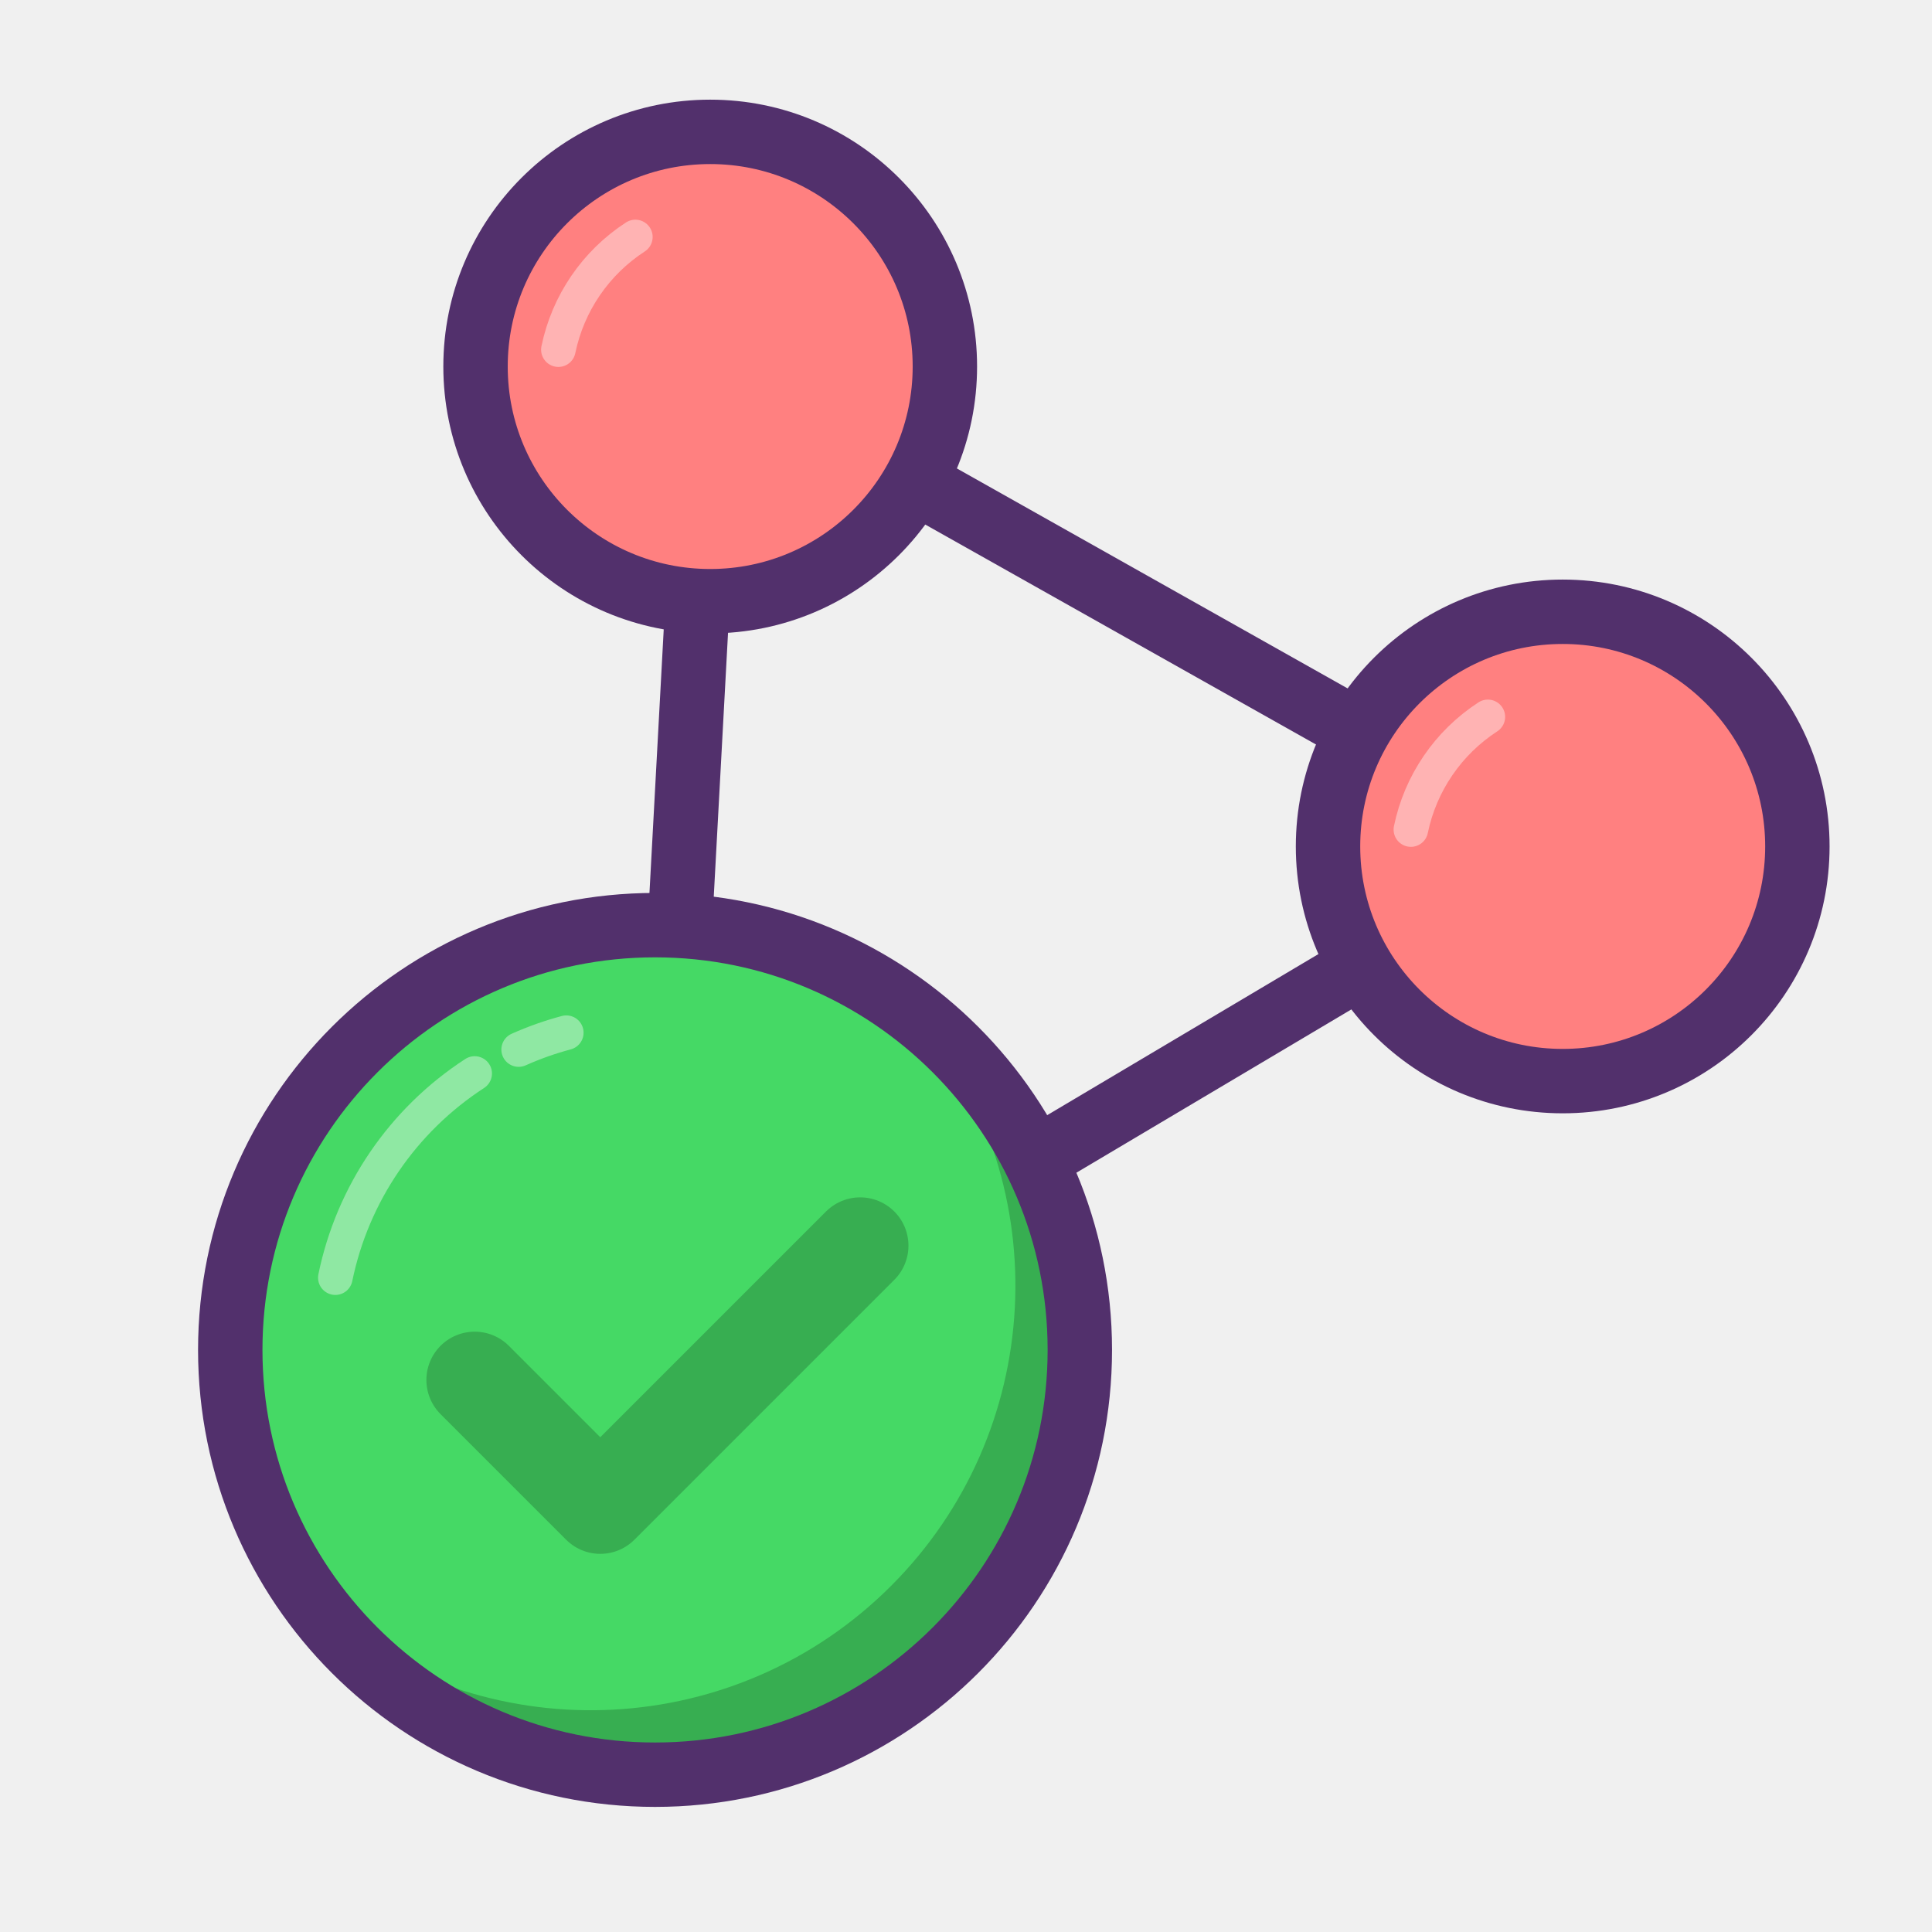
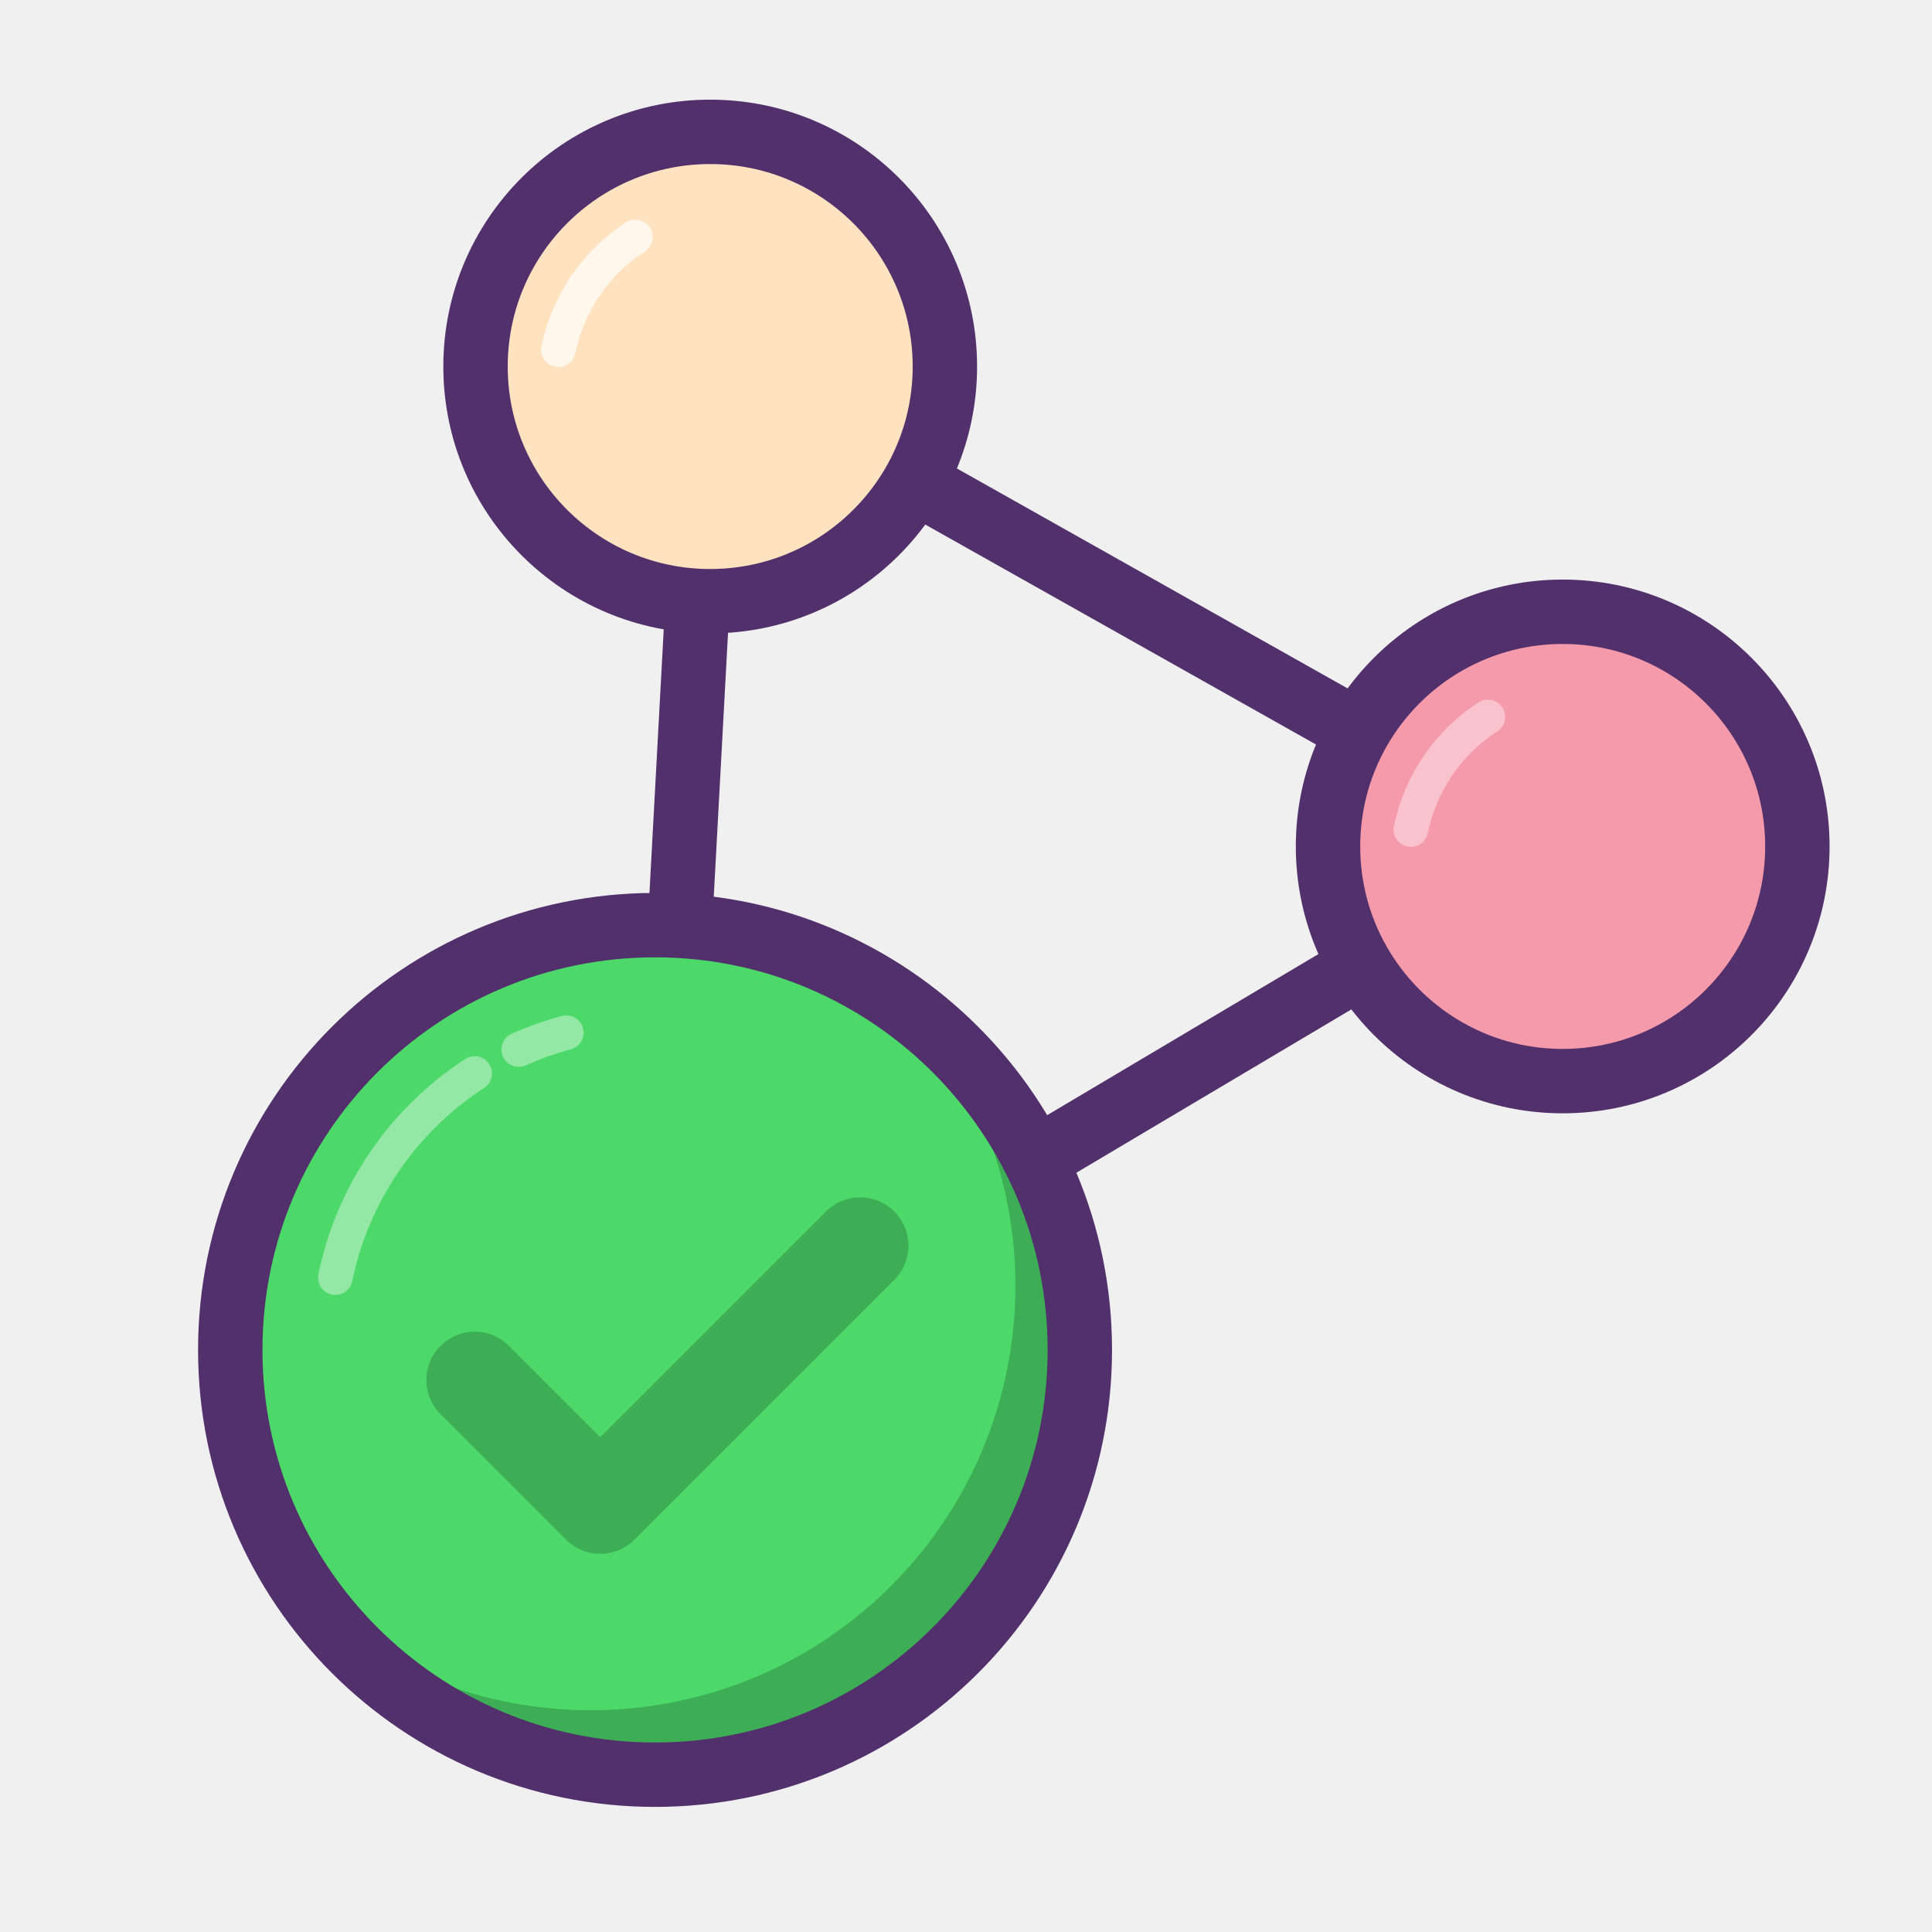
- <svg xmlns="http://www.w3.org/2000/svg" id="Layer_1" data-name="Layer 1" viewBox="0 0 60 60">
-   <polygon points="22.056 11.383 20.343 43.028 48.531 26.287 22.056 11.383" fill="none" stroke="#52306c" stroke-linecap="round" stroke-linejoin="round" stroke-width="2" />
-   <circle cx="20.343" cy="41.923" r="13.192" fill="#45d965" />
-   <g opacity="0.2">
-     <path d="M172.614,408.653a13.185,13.185,0,0,1-18.54,18.54A13.187,13.187,0,1,0,172.614,408.653Z" transform="translate(-144 -377)" />
+ <svg xmlns="http://www.w3.org/2000/svg" viewBox="0 0 60 60">
+   <polygon points="22.056 11.383 20.343 43.028 48.531 26.287 22.056 11.383" style="fill:none;stroke:#52306c;stroke-linecap:round;stroke-linejoin:round;stroke-width:2px" />
+   <circle cx="20.343" cy="41.923" r="13.192" style="fill:#4cd96a" />
+   <g style="opacity:0.2">
+     <path d="M28.614,31.653a13.185,13.185,0,0,1-18.54,18.54A13.187,13.187,0,1,0,28.614,31.653Z" />
  </g>
-   <path d="M158.742,410.338a9.951,9.951,0,0,0-4.328,6.341" transform="translate(-144 -377)" fill="none" stroke="#fff" stroke-linecap="round" stroke-linejoin="round" stroke-width="1.073" opacity="0.4" />
-   <path d="M161.587,409.071a9.868,9.868,0,0,0-1.48.524" transform="translate(-144 -377)" fill="none" stroke="#fff" stroke-linecap="round" stroke-linejoin="round" stroke-width="1.073" opacity="0.4" />
-   <circle cx="22.056" cy="11.383" r="7.288" fill="#ff8080" stroke="#52306c" stroke-linecap="round" stroke-linejoin="round" stroke-width="2" />
-   <path d="M163.732,384.359a5.5,5.5,0,0,0-2.391,3.5" transform="translate(-144 -377)" fill="none" stroke="#fff" stroke-linecap="round" stroke-linejoin="round" stroke-width="1.073" opacity="0.4" />
-   <circle cx="48.531" cy="26.287" r="7.288" fill="#ff8080" stroke="#52306c" stroke-linecap="round" stroke-linejoin="round" stroke-width="2" />
-   <path d="M190.207,399.263a5.5,5.5,0,0,0-2.391,3.5" transform="translate(-144 -377)" fill="none" stroke="#fff" stroke-linecap="round" stroke-linejoin="round" stroke-width="1.073" opacity="0.4" />
-   <polyline points="14.742 42.856 18.642 46.756 26.713 38.685" fill="none" stroke="#000" stroke-linecap="round" stroke-linejoin="round" stroke-width="3" opacity="0.2" />
-   <rect width="60" height="60" fill="none" />
-   <circle cx="20.343" cy="41.923" r="13.192" fill="none" stroke="#52306c" stroke-linecap="round" stroke-linejoin="round" stroke-width="2" />
+   <path d="M14.742,33.338a9.951,9.951,0,0,0-4.328,6.341" style="fill:none;stroke:#fff;stroke-linecap:round;stroke-linejoin:round;stroke-width:1.073px;opacity:0.4;isolation:isolate" />
+   <path d="M17.587,32.071a9.868,9.868,0,0,0-1.48.524" style="fill:none;stroke:#fff;stroke-linecap:round;stroke-linejoin:round;stroke-width:1.073px;opacity:0.4;isolation:isolate" />
+   <circle cx="22.056" cy="11.383" r="7.288" style="fill:#ffe2c0;stroke:#52306c;stroke-linecap:round;stroke-linejoin:round;stroke-width:2px" />
+   <path d="M19.732,7.359a5.5,5.5,0,0,0-2.391,3.5" style="fill:none;stroke:#fff;stroke-linecap:round;stroke-linejoin:round;stroke-width:1.073px;opacity:0.7;isolation:isolate" />
+   <circle cx="48.531" cy="26.287" r="7.288" style="fill:#f59aaa;stroke:#52306c;stroke-linecap:round;stroke-linejoin:round;stroke-width:2px" />
+   <path d="M46.207,22.263a5.5,5.5,0,0,0-2.391,3.5" style="fill:none;stroke:#fff;stroke-linecap:round;stroke-linejoin:round;stroke-width:1.073px;opacity:0.4;isolation:isolate" />
+   <polyline points="14.742 42.856 18.642 46.756 26.713 38.685" style="fill:none;stroke:#000;stroke-linecap:round;stroke-linejoin:round;stroke-width:3px;opacity:0.2;isolation:isolate" />
+   <rect width="60" height="60" style="fill:none" />
+   <circle cx="20.343" cy="41.923" r="13.192" style="fill:none;stroke:#52306c;stroke-linecap:round;stroke-linejoin:round;stroke-width:2px" />
</svg>
